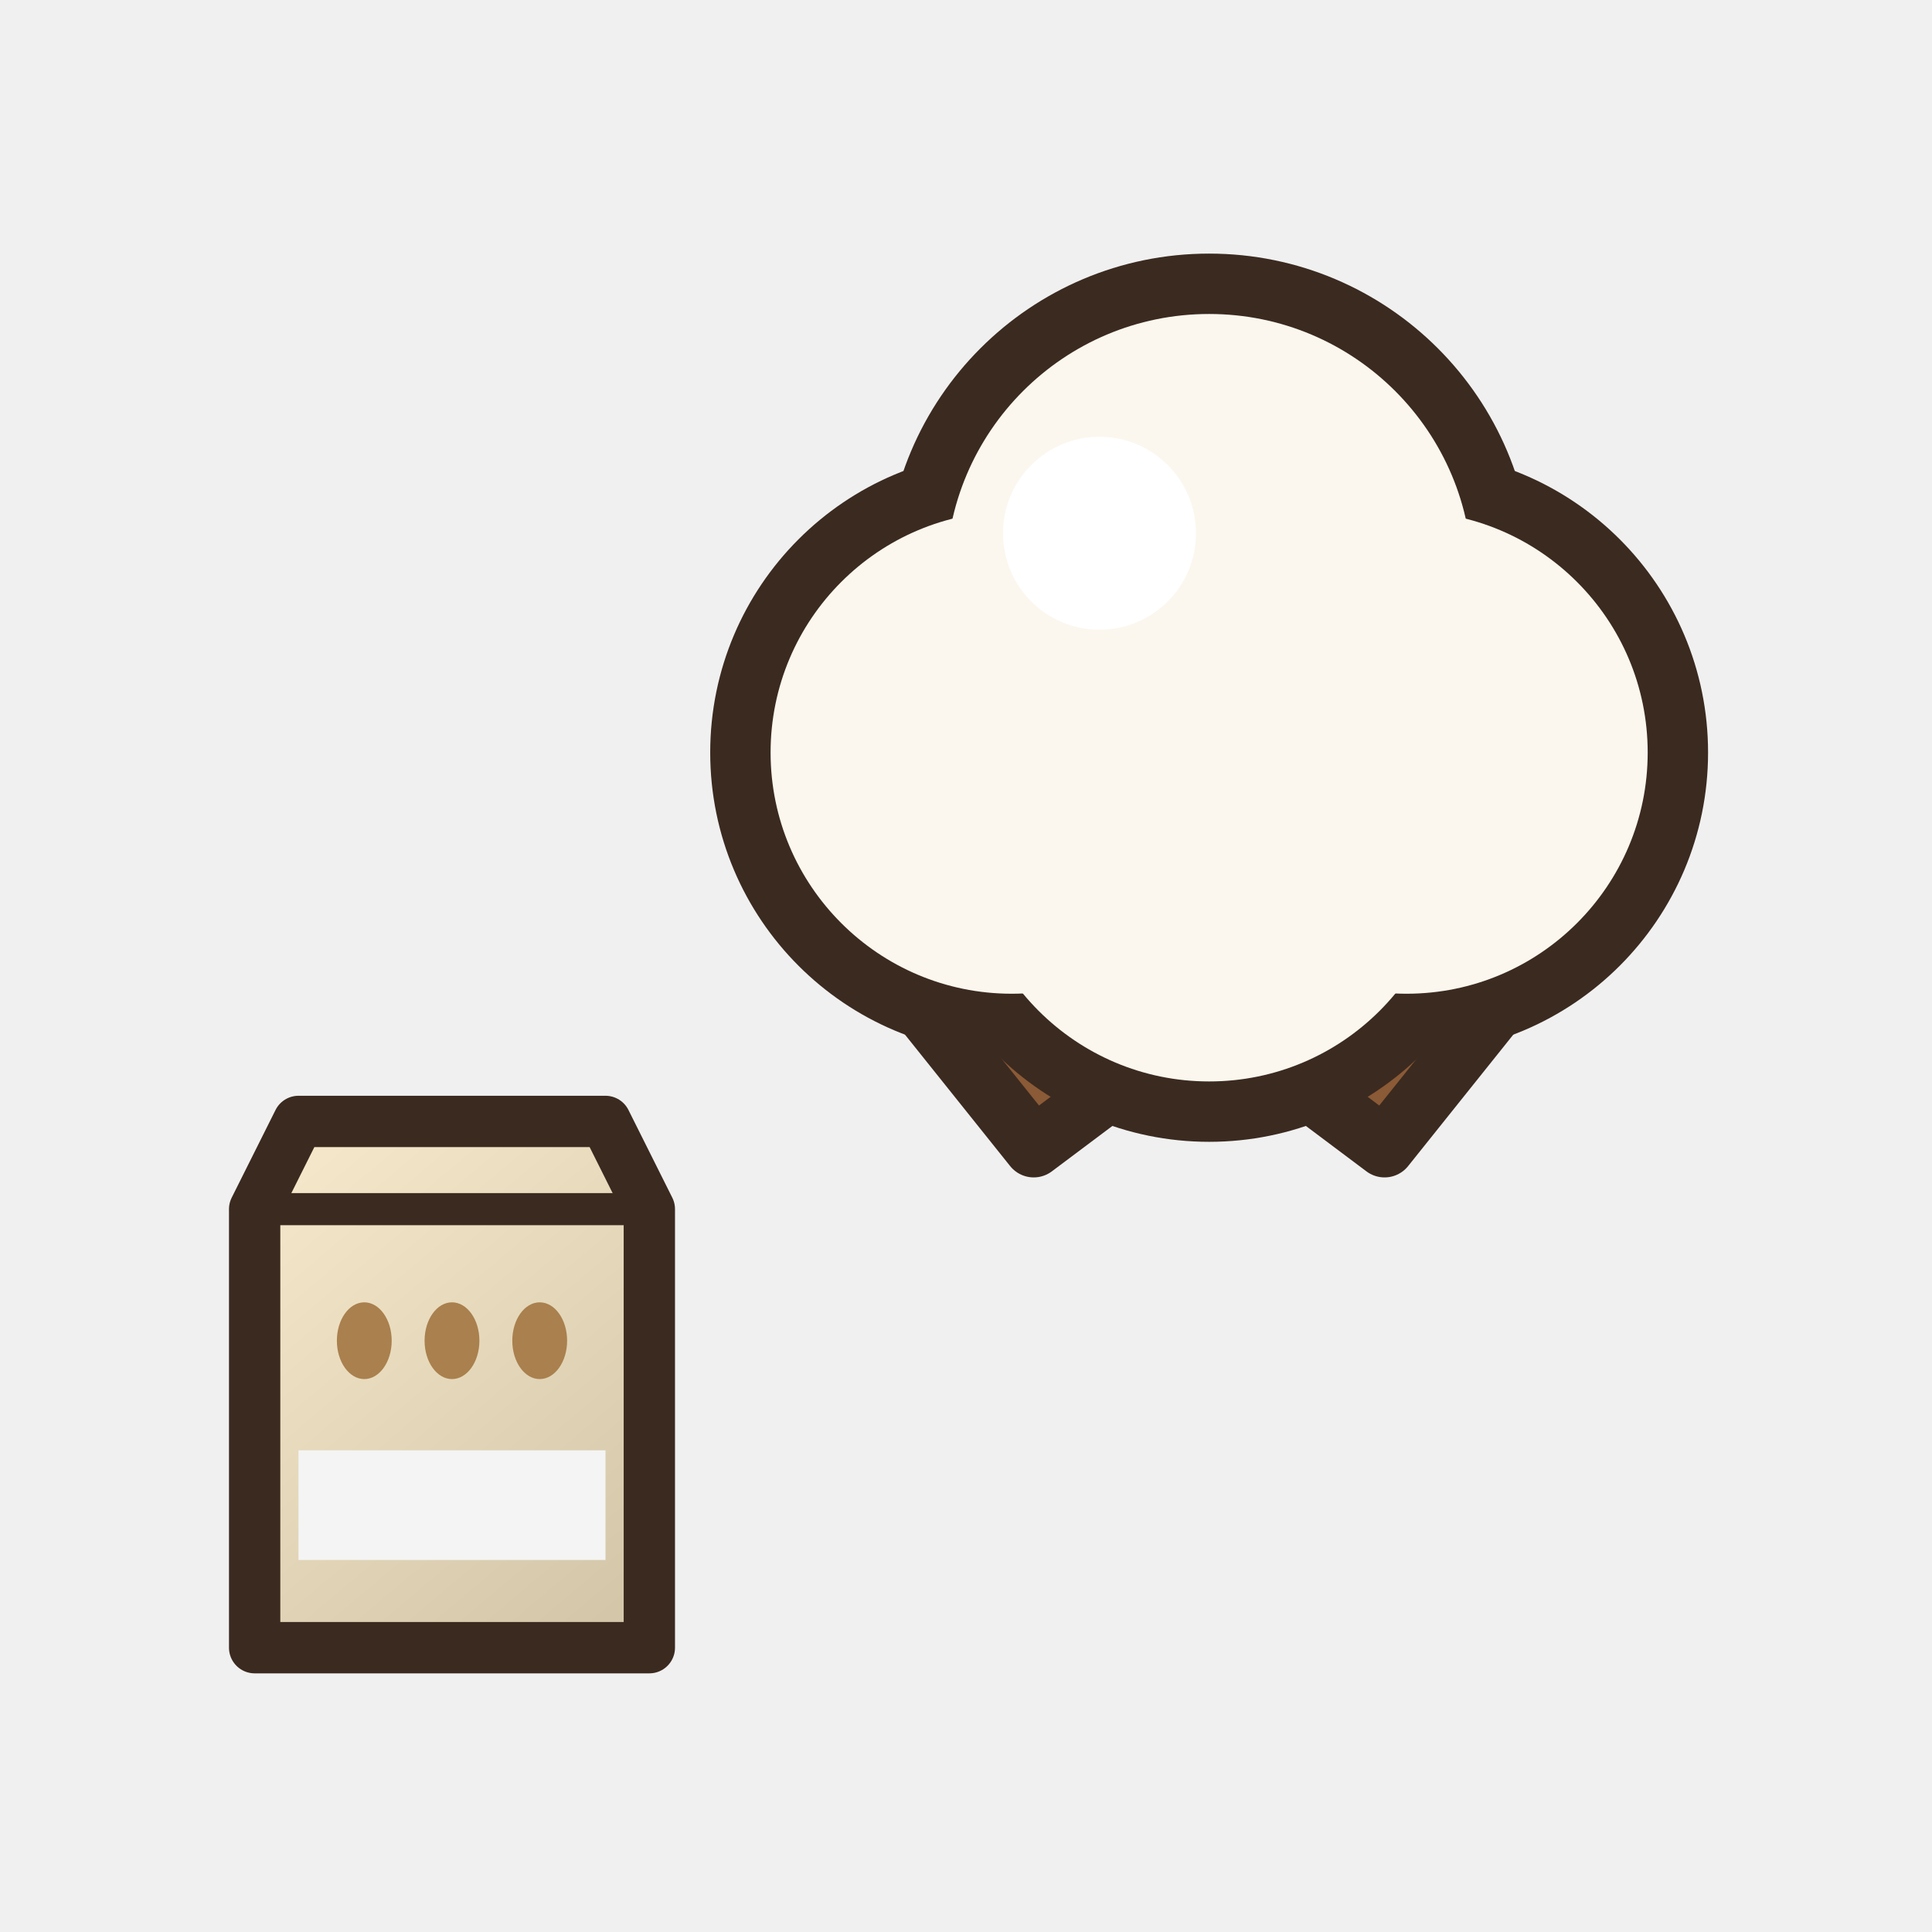
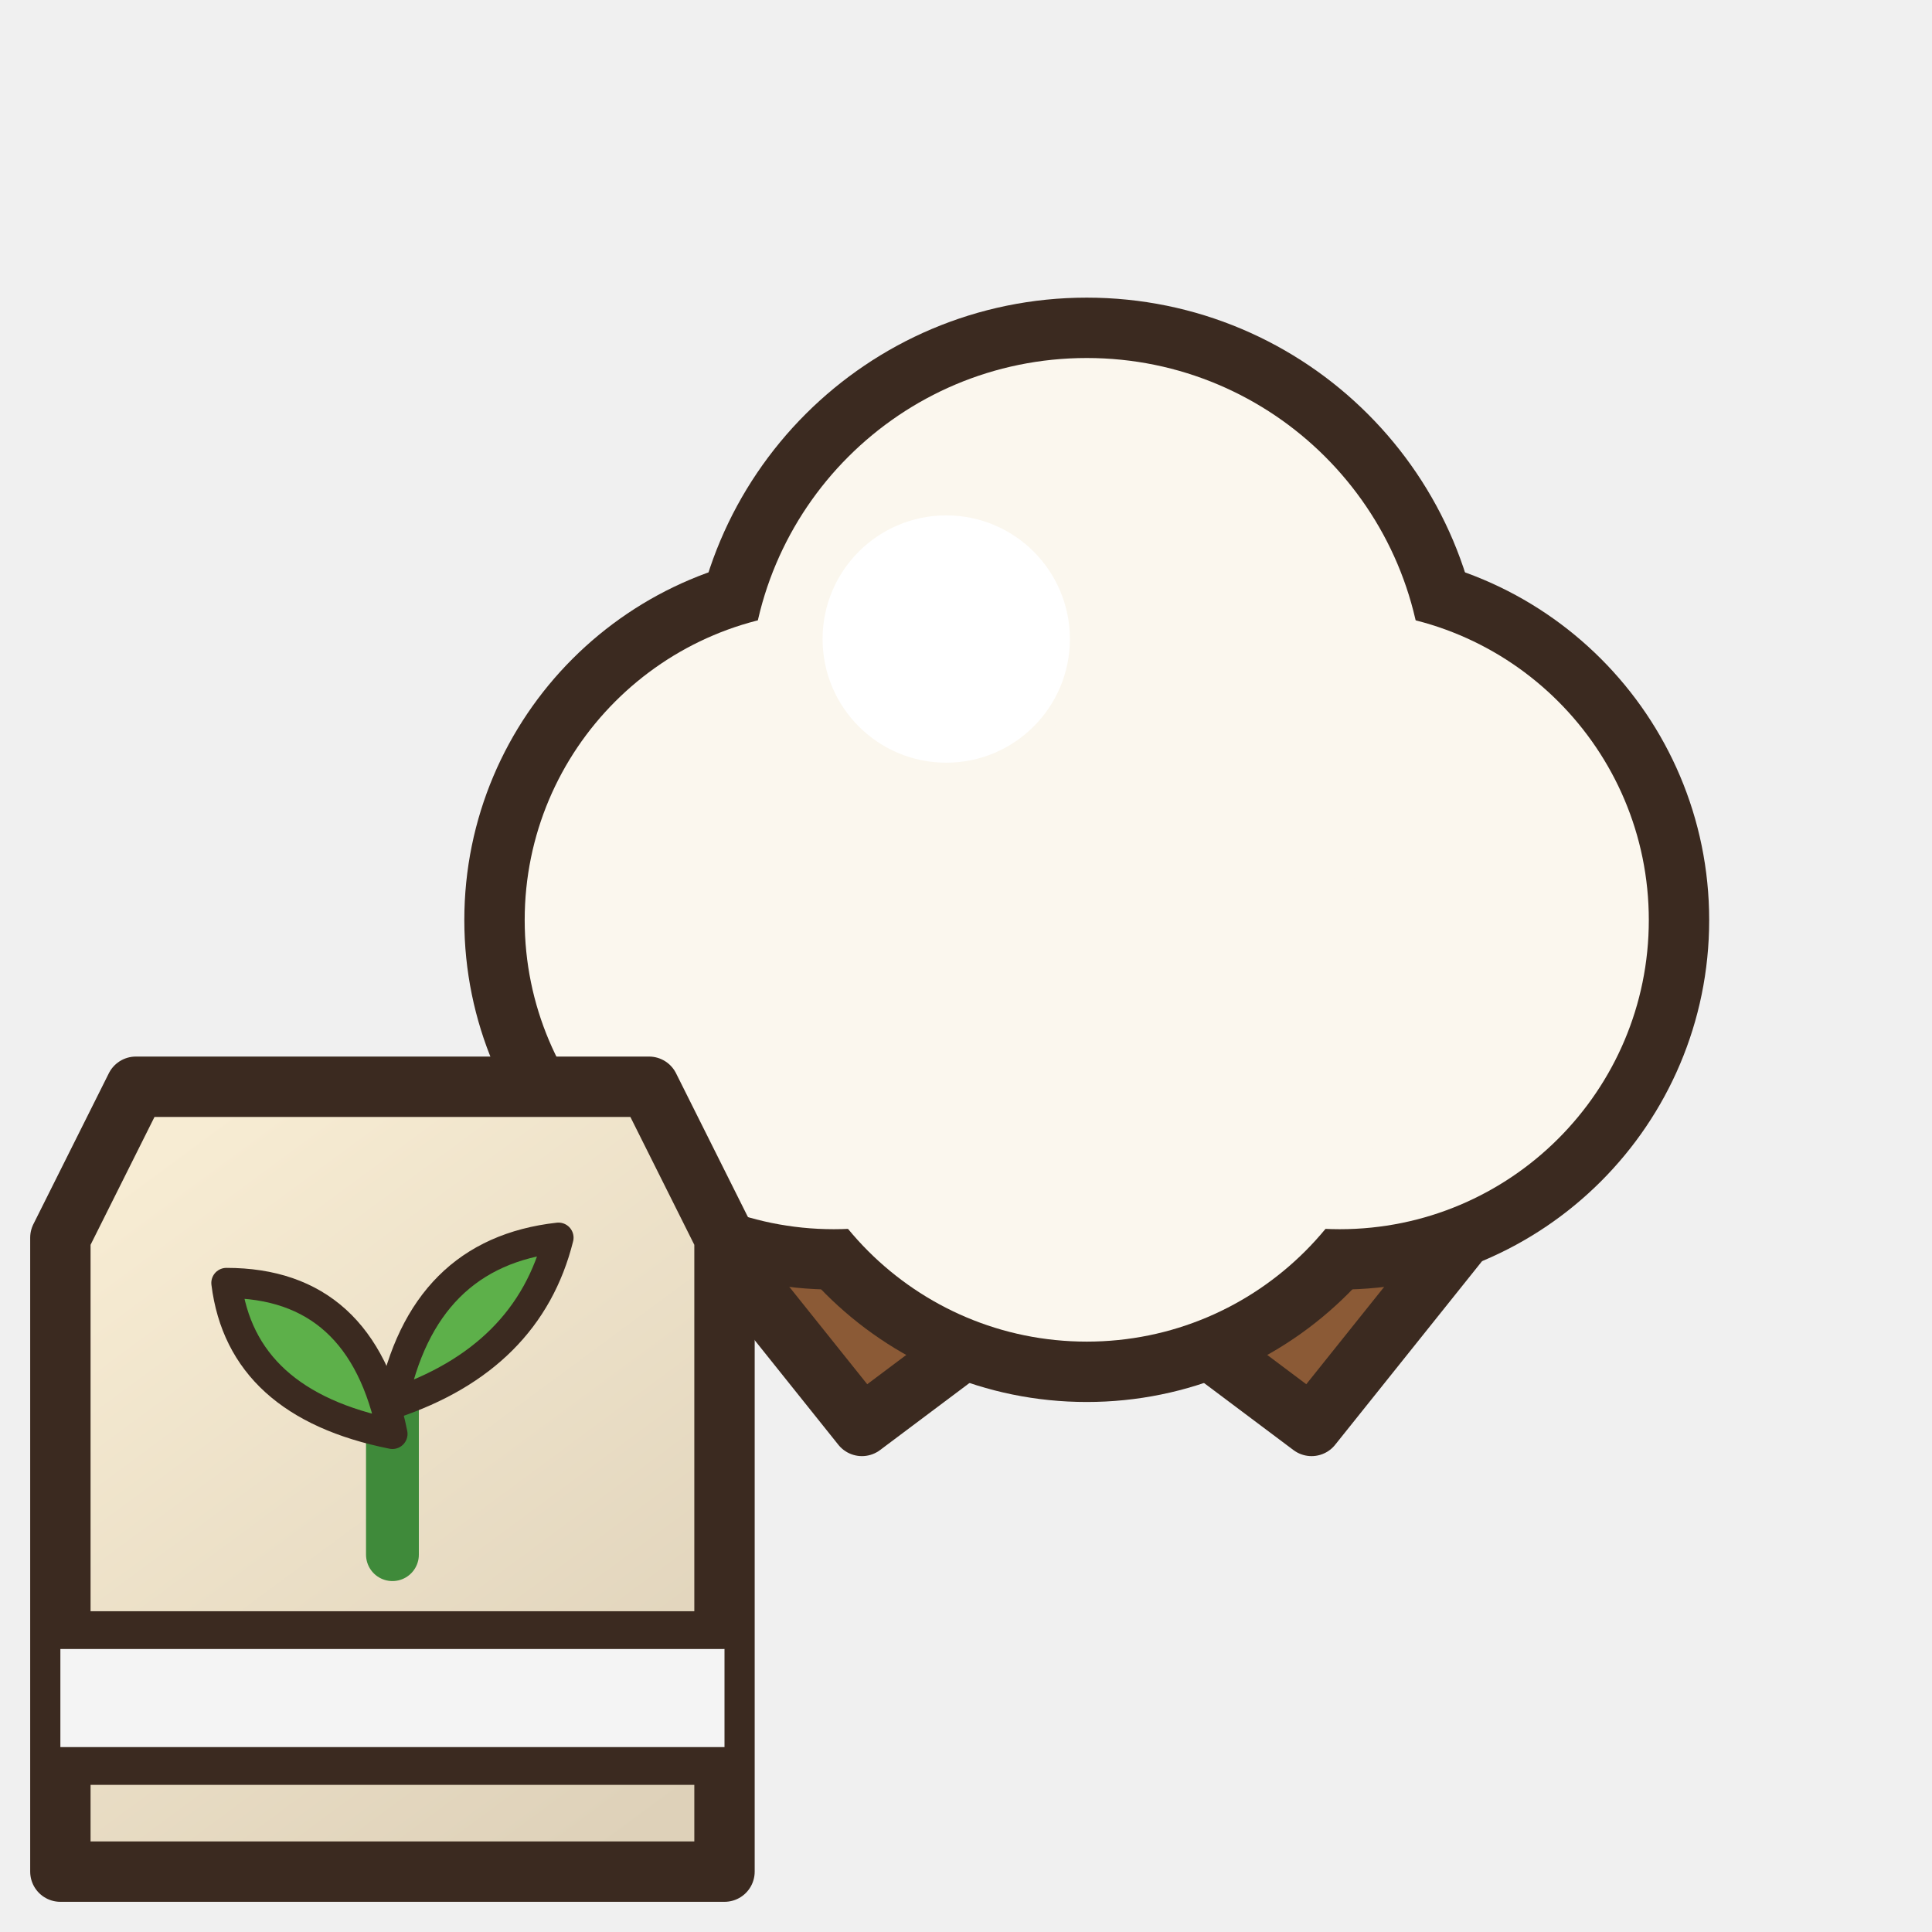
<svg xmlns="http://www.w3.org/2000/svg" width="128" height="128" viewBox="0 0 128 128">
  <defs>
    <linearGradient id="g0" x1="0.2" y1="0.05" x2="0.8" y2="1">
-       <stop offset="0" stop-color="#f4e7c9" />
-       <stop offset="1" stop-color="#d4c6a9" />
+       <stop offset="0" stop-color="#f7ecd3" />
+       <stop offset="1" stop-color="#ded1b9" />
    </linearGradient>
  </defs>
-   <g transform="translate(13.45275 2.514379) scale(0.8545604)">
-     <g transform="translate(14 -10)">
-       <path d="M36.8 79l13.6 17l13.6 -10.2l13.6 10.2l13.6 -17z" fill="#8b5a36" stroke="#3b2a20" stroke-width="4.681" stroke-linejoin="round" />
-       <circle cx="48.7" cy="65.4" r="18.7" fill="#3b2a20" stroke="#3b2a20" stroke-width="9.362" stroke-linejoin="round" />
-       <circle cx="79.3" cy="65.4" r="18.7" fill="#3b2a20" stroke="#3b2a20" stroke-width="9.362" stroke-linejoin="round" />
-       <circle cx="64" cy="51.8" r="20.4" fill="#3b2a20" stroke="#3b2a20" stroke-width="9.362" stroke-linejoin="round" />
-       <circle cx="64" cy="72.2" r="18.7" fill="#3b2a20" stroke="#3b2a20" stroke-width="9.362" stroke-linejoin="round" />
-       <circle cx="48.7" cy="65.4" r="18.7" fill="#fbf7ee" />
-       <circle cx="79.3" cy="65.4" r="18.7" fill="#fbf7ee" />
-       <circle cx="64" cy="51.8" r="20.4" fill="#fbf7ee" />
-       <circle cx="64" cy="72.2" r="18.7" fill="#fbf7ee" />
-       <circle cx="55.5" cy="48.4" r="7.48" fill="#ffffff" />
-     </g>
-     <g transform="translate(4 84) scale(0.85)">
-       <path d="M0 8l4 -8h28l4 8v40h-36z" fill="url(#g0)" stroke="#3b2a20" stroke-width="4.681" stroke-linejoin="round" />
-       <rect x="4" y="30" width="28" height="10" fill="#f4f4f4" />
-       <path d="M0 8h36" fill="none" stroke="#3b2a20" stroke-width="2.925" stroke-linecap="round" stroke-linejoin="round" />
-       <ellipse cx="10" cy="20" rx="2.5" ry="3.5" fill="#a9804e" />
-       <ellipse cx="18" cy="20" rx="2.5" ry="3.5" fill="#a9804e" />
-       <ellipse cx="26" cy="20" rx="2.5" ry="3.5" fill="#a9804e" />
-     </g>
+   <g transform="translate(1.904762 -10.67143) scale(1.095238)">
+     <path d="M36.8 79l13.6 17l13.6 -10.2l13.6 10.2l13.6 -17z" fill="#8b5a36" stroke="#3b2a20" stroke-width="3.652" stroke-linejoin="round" />
+     <circle cx="48.7" cy="65.4" r="18.7" fill="#3b2a20" stroke="#3b2a20" stroke-width="7.304" stroke-linejoin="round" />
+     <circle cx="79.3" cy="65.4" r="18.7" fill="#3b2a20" stroke="#3b2a20" stroke-width="7.304" stroke-linejoin="round" />
+     <circle cx="64" cy="51.8" r="20.4" fill="#3b2a20" stroke="#3b2a20" stroke-width="7.304" stroke-linejoin="round" />
+     <circle cx="64" cy="72.2" r="18.7" fill="#3b2a20" stroke="#3b2a20" stroke-width="7.304" stroke-linejoin="round" />
+     <circle cx="48.7" cy="65.4" r="18.7" fill="#fbf7ee" />
+     <circle cx="79.3" cy="65.4" r="18.7" fill="#fbf7ee" />
+     <circle cx="64" cy="51.8" r="20.4" fill="#fbf7ee" />
+     <circle cx="64" cy="72.2" r="18.7" fill="#fbf7ee" />
+     <circle cx="55.5" cy="48.4" r="7.48" fill="#ffffff" />
+   </g>
+   <g transform="translate(4 72)">
+     <path d="M0 10l5 -10h34l5 10v42h-44z" fill="url(#g0)" stroke="#3b2a20" stroke-width="4" stroke-linejoin="round" />
+     <rect x="0" y="36" width="44" height="9" fill="#f4f4f4" />
+     <path d="M0 36h44M0 45h44" fill="none" stroke="#3b2a20" stroke-width="2.5" stroke-linecap="round" stroke-linejoin="round" />
+     <path d="M22 31v-10" fill="none" stroke="#3f8a3a" stroke-width="3.5" stroke-linecap="round" stroke-linejoin="round" />
+     <path d="M22 23q-10 -2 -11 -10q9 0 11 10z" fill="#5db04a" stroke="#3b2a20" stroke-width="2" stroke-linejoin="round" />
+     <path d="M22 21q9 -3 11 -11q-9 1 -11 11z" fill="#5db04a" stroke="#3b2a20" stroke-width="2" stroke-linejoin="round" />
  </g>
</svg>
